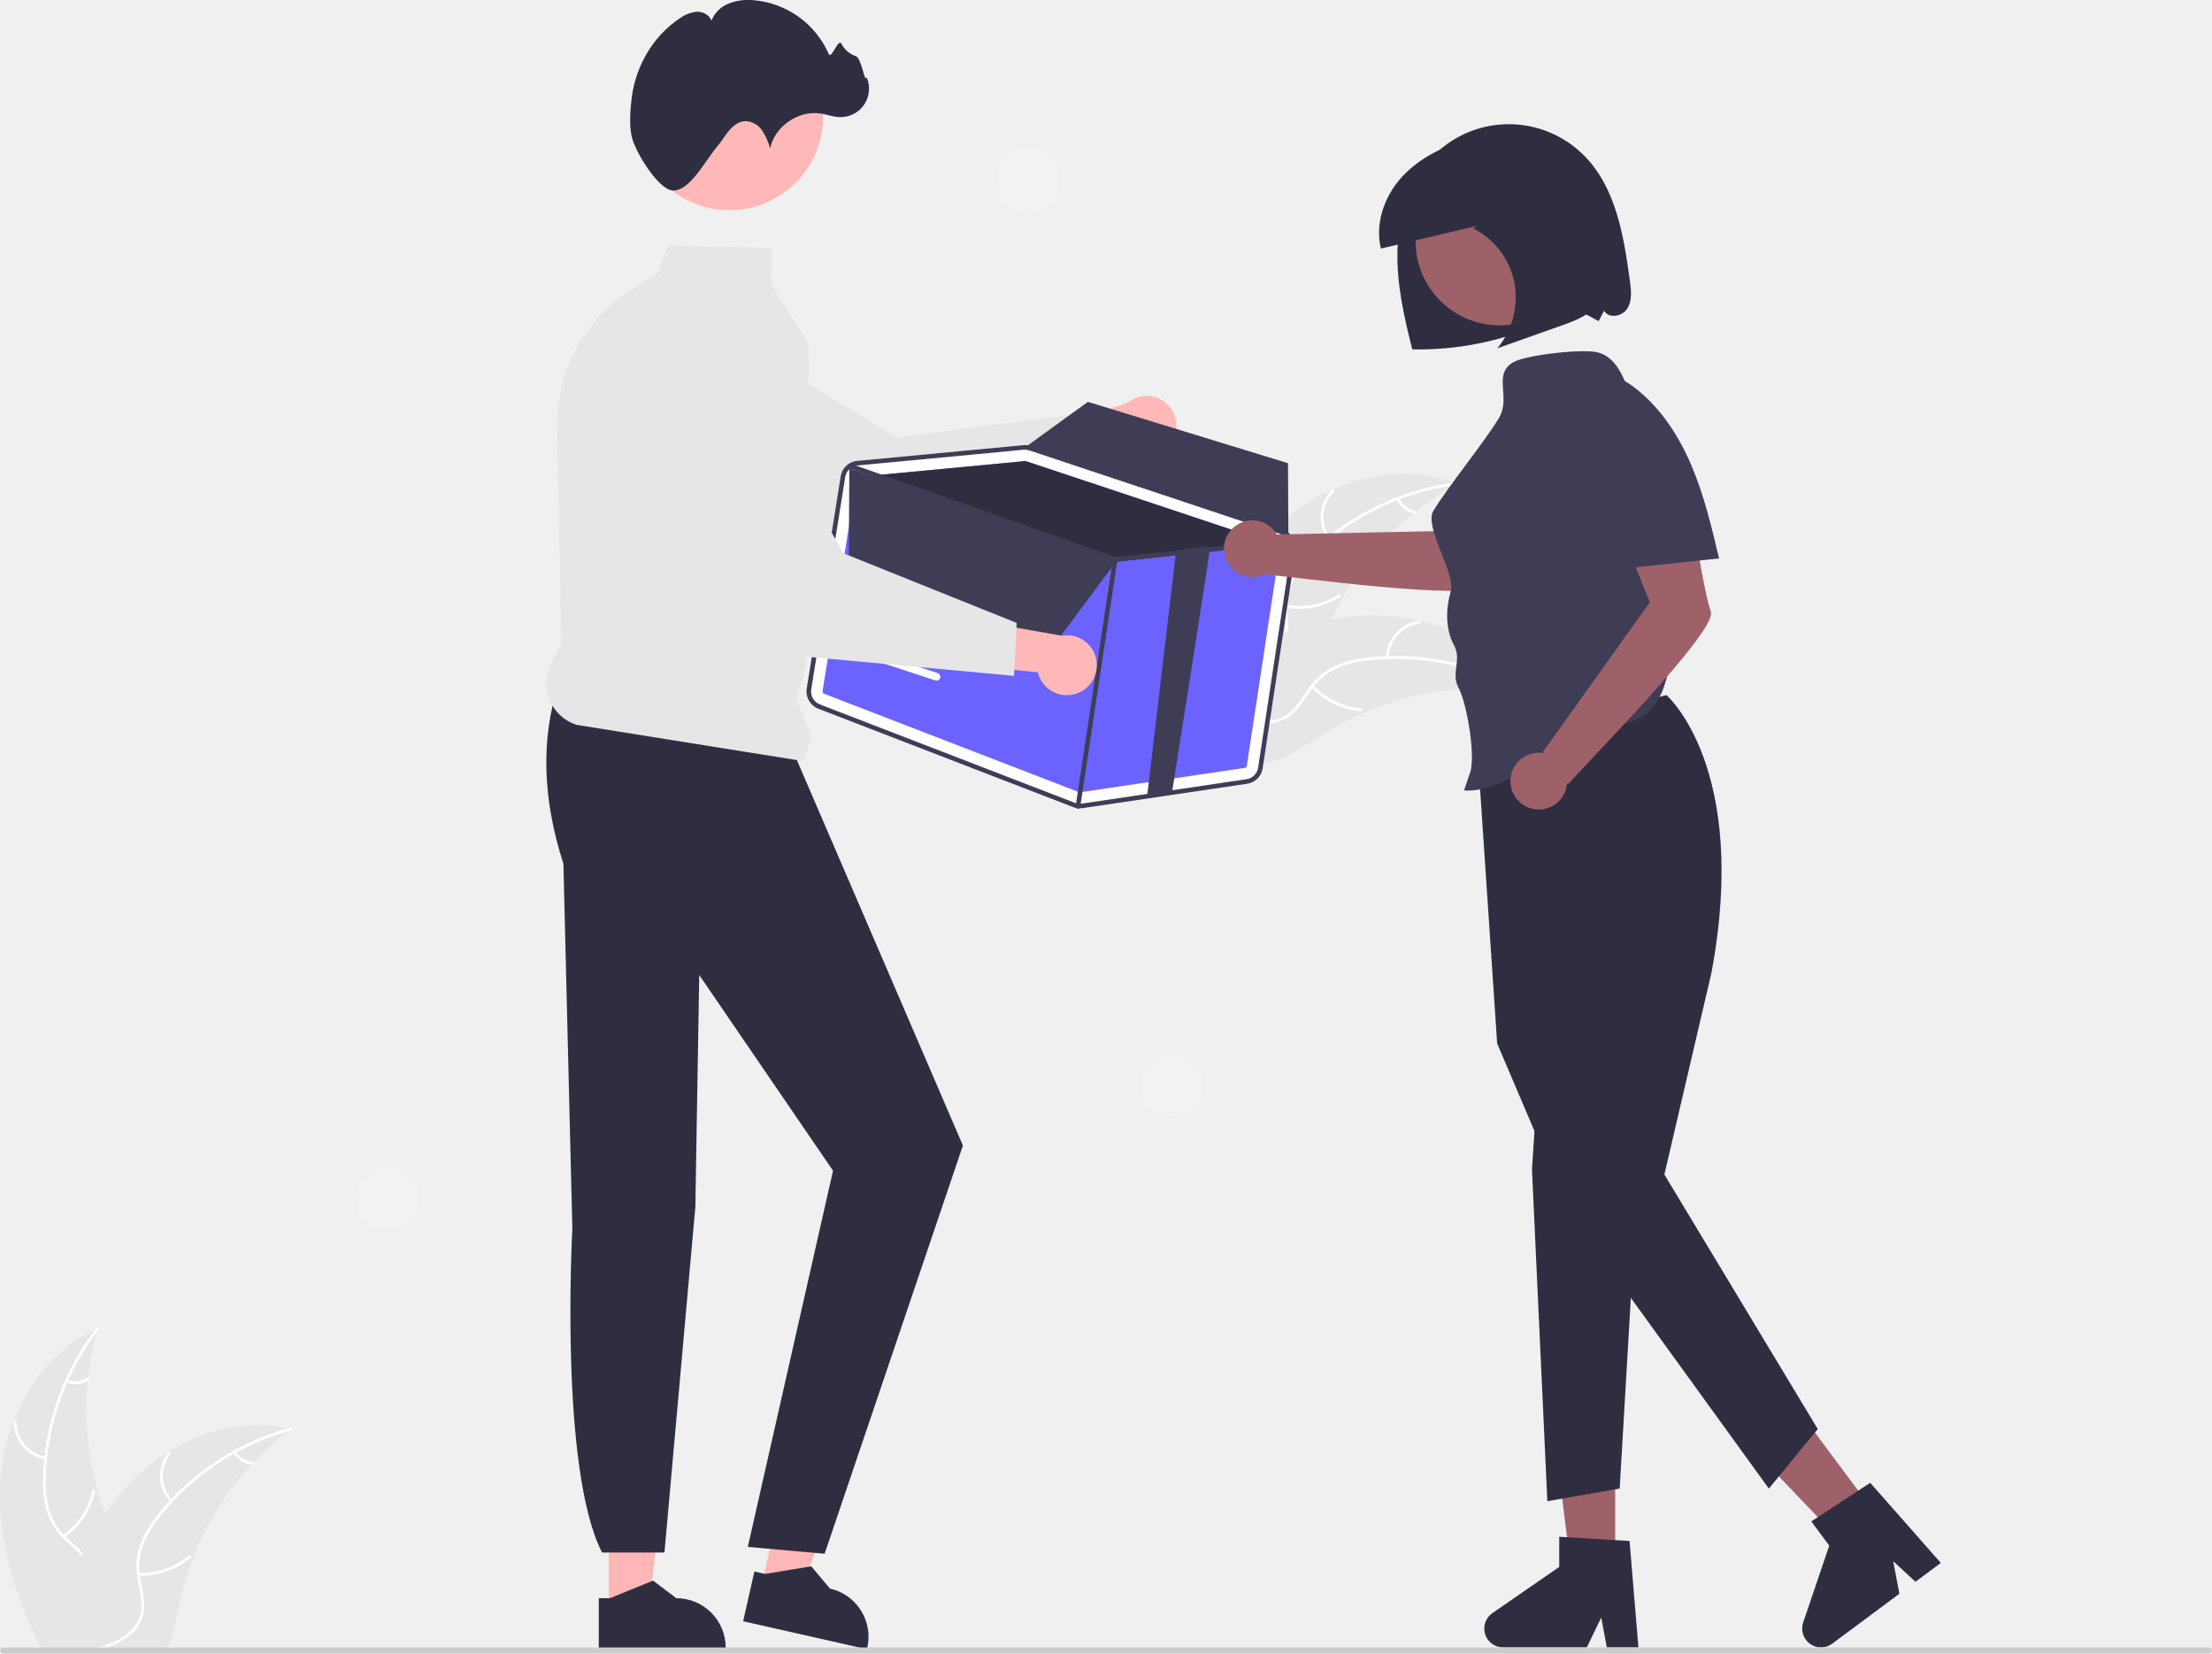
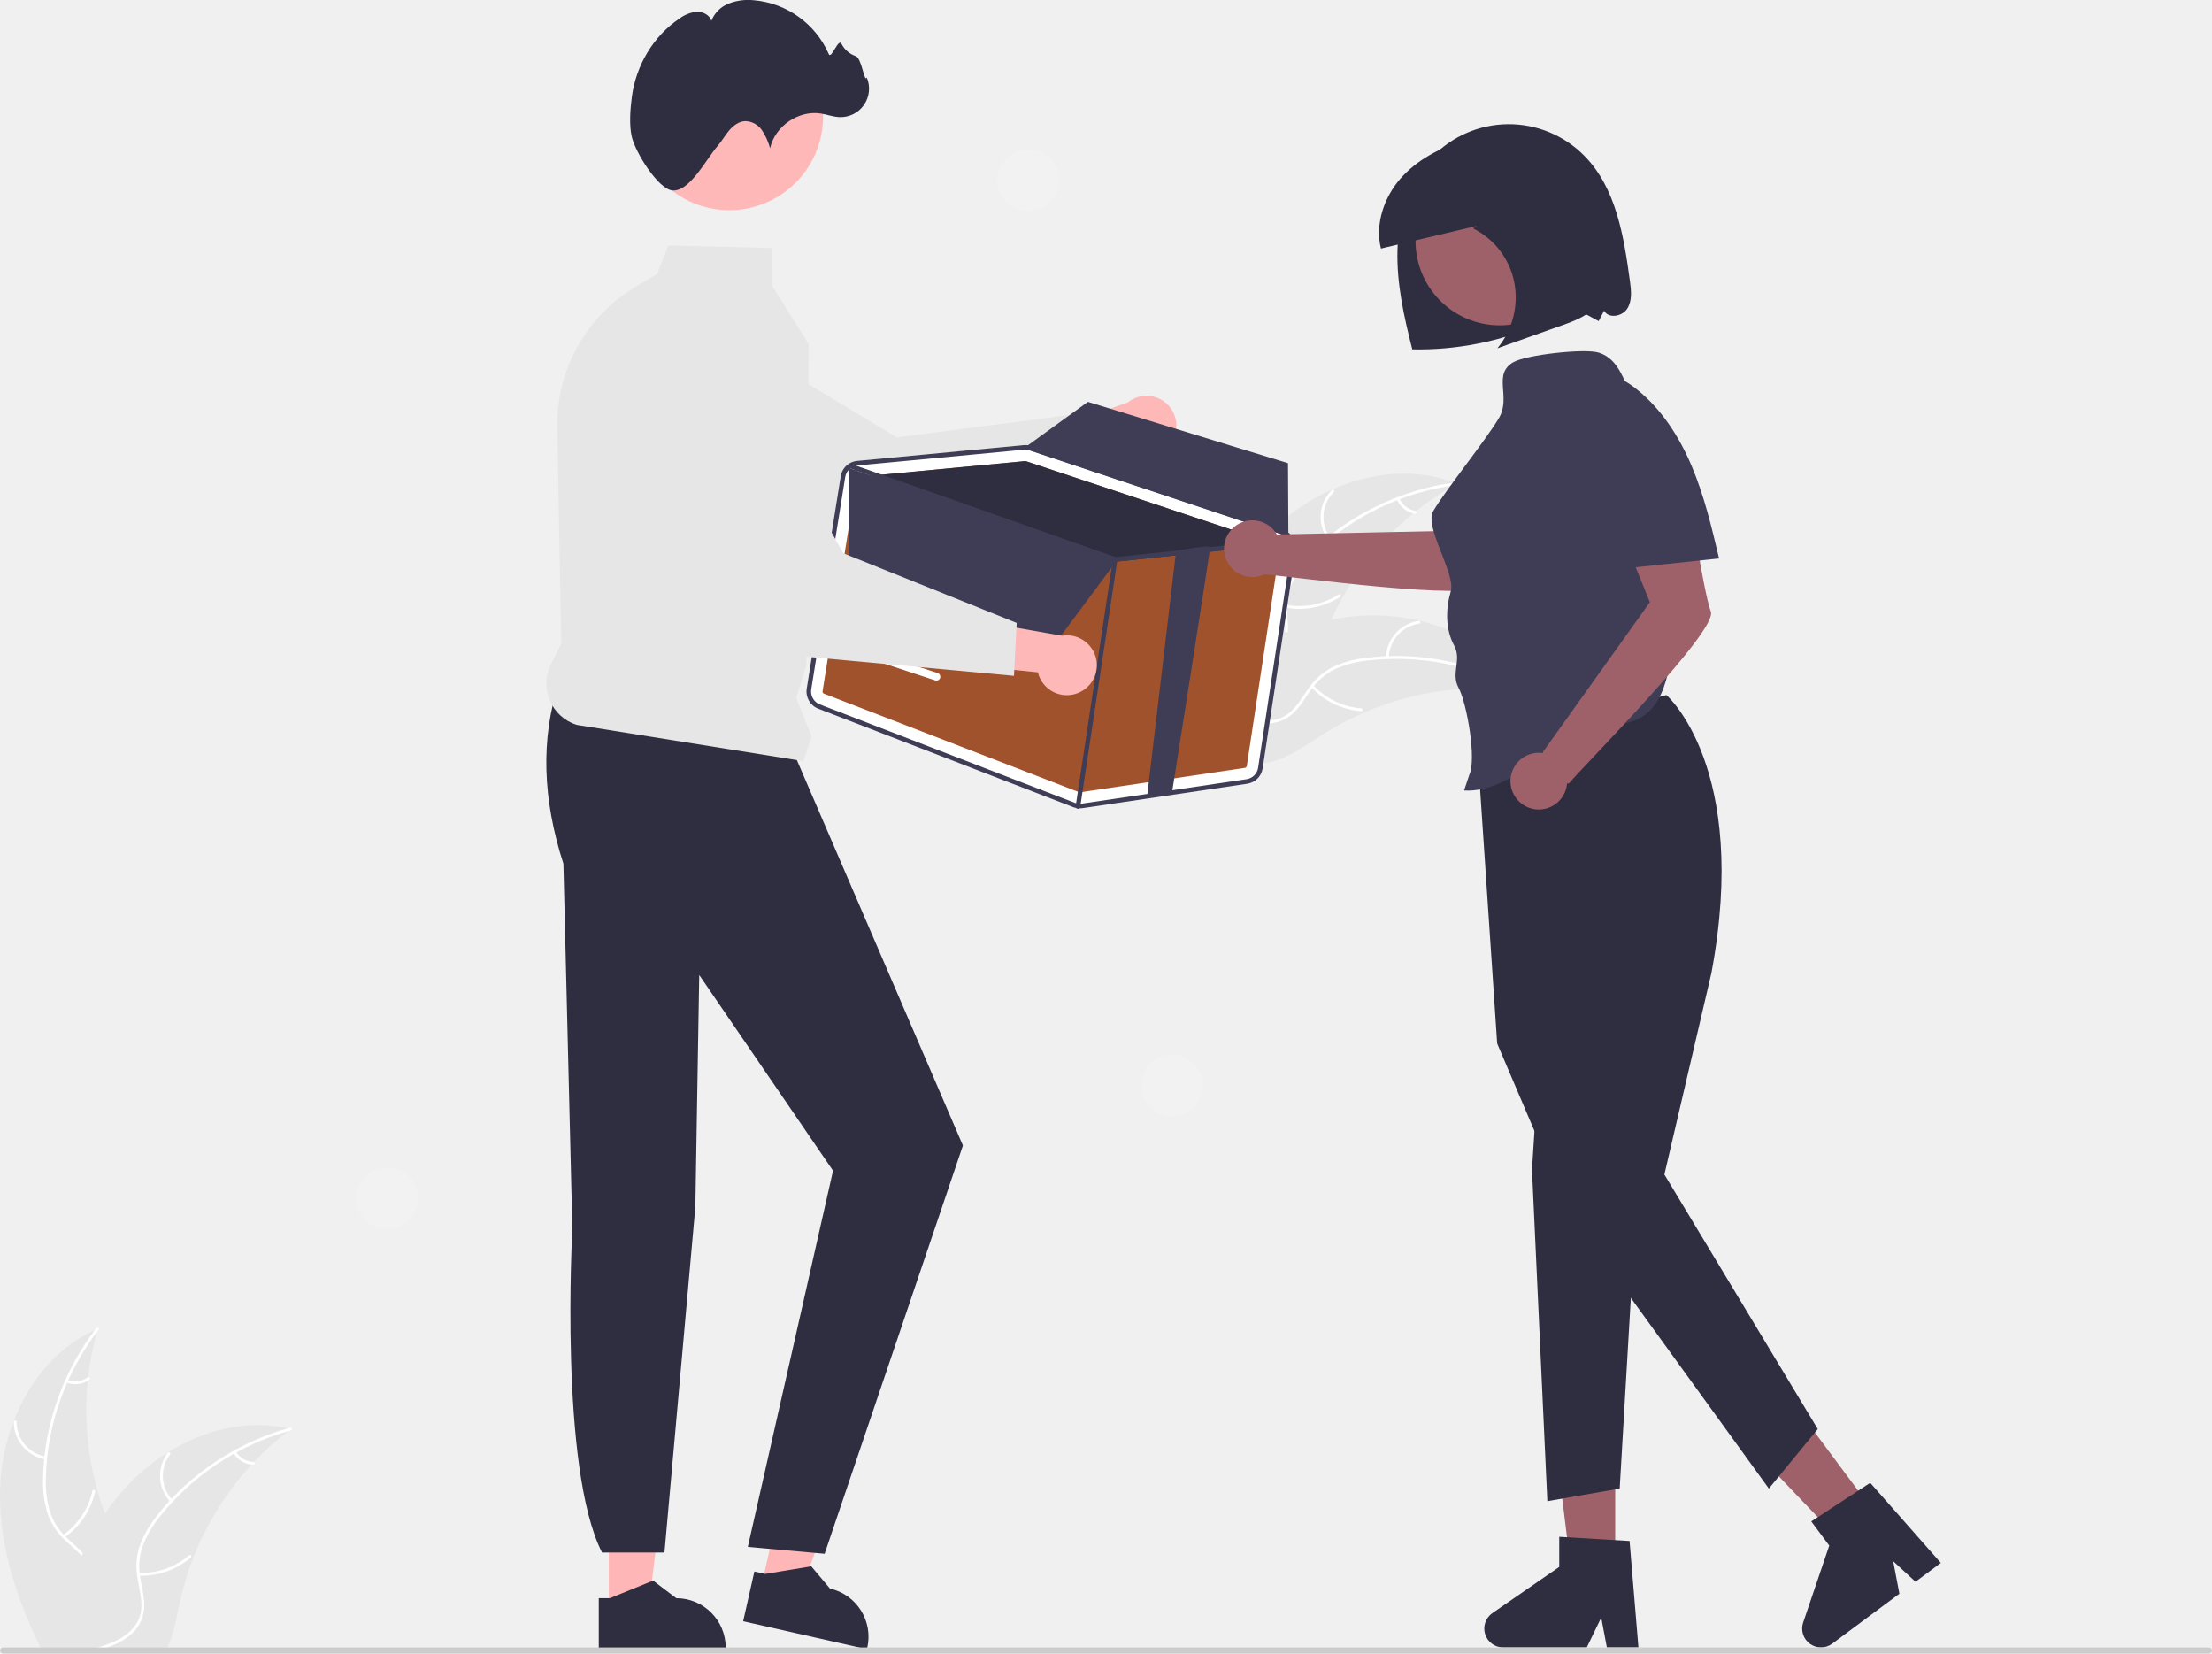
<svg xmlns="http://www.w3.org/2000/svg" width="862.703" height="644.786" viewBox="0 0 862.703 644.786" role="img" artist="Katerina Limpitsouni" source="https://undraw.co/">
  <polygon points="629.943 612.644 612.777 612.644 604.608 546.435 629.943 546.435 629.943 612.644" fill="#9e616a" />
  <path d="M807.651,769.992H795.341l-2.197-11.622-5.628,11.622H754.867A7.339,7.339,0,0,1,750.697,756.614l26.072-18.007v-11.749l27.424,1.637Z" transform="translate(-168.6484 -127.607)" fill="#2f2e41" />
  <polygon points="731.923 590.981 718.148 601.224 672.085 552.969 692.415 537.851 731.923 590.981" fill="#9e616a" />
  <path d="M925.588,737.048,915.71,744.393l-8.698-8.015,2.419,12.684-26.199,19.482a7.339,7.339,0,0,1-11.33-8.247l10.177-30.007-7.011-9.428,22.983-15.051Z" transform="translate(-168.6484 -127.607)" fill="#2f2e41" />
  <path d="M818.576,398.647s32.569,28.138,17.542,108.352l-18.345,78.597,59.829,99.256-19.077,23.208-77.78-107.433-28.185-66.114L744.652,416.843Z" transform="translate(-168.6484 -127.607)" fill="#2f2e41" />
  <polygon points="599.447 425.746 597.488 456.084 603.483 585.365 631.692 580.452 637.083 488.406 599.447 425.746" fill="#2f2e41" />
  <polygon points="237.445 628.211 252.796 628.21 260.098 569.001 237.443 569.002 237.445 628.211" fill="#ffb6b6" />
  <path d="M402.178,750.806l4.321-0,16.869-6.86,9.041,6.859H432.41A19.266,19.266,0,0,1,451.675,770.07v.626l-49.497.002Z" transform="translate(-168.6484 -127.607)" fill="#2f2e41" />
  <polygon points="296.932 618.538 311.905 621.918 332.071 565.772 309.972 560.782 296.932 618.538" fill="#ffb6b6" />
  <path d="M462.865,740.393l4.215.952,17.966-2.976,7.308,8.682.001 0a19.266,19.266,0,0,1,14.549,23.036l-.138.611L458.484,759.797Z" transform="translate(-168.6484 -127.607)" fill="#2f2e41" />
  <path d="M386.652,393.843c-7.197,21.706-6.436,45.268,1.73,70.556l3.491,142.378S386.671,700.146,403.454,733.002h24.34l12.051-134.751,1.513-90.446,52.182,76.306L460.305,730.799l29.957,2.678,53.934-159.191L477.652,419.843Z" transform="translate(-168.6484 -127.607)" fill="#2f2e41" />
  <path d="M667.346,332.015c18.617-16.777,46.309-25.212,69.537-15.805a115.466,115.466,0,0,0-51.888,59.935c-3.698,9.838-6.786,21.166-15.882,26.433-5.659,3.278-12.7,3.438-19.046,1.856-6.346-1.582-12.162-4.754-17.899-7.894l-1.632-.037C637.864,372.537,648.729,348.791,667.346,332.015Z" transform="translate(-168.6484 -127.607)" fill="#e6e6e6" />
  <path d="M736.753,316.719A98.692,98.692,0,0,0,681.847,342.65a42.5,42.5,0,0,0-8.345,10.377,24.376,24.376,0,0,0-2.818,12.516c.101,4.058.673,8.198-.214,12.21a14.925,14.925,0,0,1-7.425,9.689c-4.546,2.613-9.759,3.437-14.886,4.065-5.692.698-11.615,1.332-16.542,4.525-.597.387-1.162-.562-.566-.948,8.572-5.555,19.42-3.534,28.637-7.241,4.301-1.73,8.107-4.766,9.454-9.357,1.178-4.015.591-8.284.454-12.392a26.011,26.011,0,0,1,2.299-12.34,39.29,39.29,0,0,1,7.916-10.659,95.749,95.749,0,0,1,24.333-17.42A100.443,100.443,0,0,1,736.743,315.615c.703-.091.709,1.015.01,1.105Z" transform="translate(-168.6484 -127.607)" fill="#fff" />
  <path d="M686.447,337.791a14.807,14.807,0,0,1,1.632-19.104c.506-.499,1.305.265.798.764a13.711,13.711,0,0,0-1.482,17.774c.415.577-.536,1.14-.948.566Z" transform="translate(-168.6484 -127.607)" fill="#fff" />
  <path d="M670.362,363.491a28.539,28.539,0,0,0,20.394-4.083c.598-.385,1.164.564.566.948a29.685,29.685,0,0,1-21.23,4.206c-.701-.126-.427-1.197.27-1.071Z" transform="translate(-168.6484 -127.607)" fill="#fff" />
  <path d="M714.447,321.948a8.381,8.381,0,0,0,6.269,4.894c.702.117.427,1.188-.27,1.071a9.392,9.392,0,0,1-6.947-5.399.571.571,0,0,1,.191-.757.555.555,0,0,1,.757.191Z" transform="translate(-168.6484 -127.607)" fill="#fff" />
  <path d="M762.461,397.115c-.44-.061-.881-.122-1.328-.176a110.379,110.379,0,0,0-17.882-.908c-.462.007-.931.021-1.392.041a116.365,116.365,0,0,0-41.75,9.61,113.005,113.005,0,0,0-15.163,8.056c-6.688,4.234-13.602,9.358-21.078,11.085a19.386,19.386,0,0,1-2.362.421l-30.889-26.745c-.04-.096-.086-.185-.126-.282l-1.282-1.011c.239-.176.49-.353.729-.528.138-.102.283-.199.421-.301.094-.066.189-.133.27-.198.031-.022.063-.044.088-.059.081-.065.164-.117.239-.176q2.103-1.49,4.235-2.955c.006-.007.006-.007.019-.008a166.157,166.157,0,0,1,34.601-18.599c.367-.139.739-.285,1.12-.411a107.831,107.831,0,0,1,16.939-4.767,95.329,95.329,0,0,1,9.553-1.334,79.272,79.272,0,0,1,24.723,1.752c16.143,3.743,30.91,12.608,39.656,26.433C762.027,396.406,762.244,396.754,762.461,397.115Z" transform="translate(-168.6484 -127.607)" fill="#e6e6e6" />
  <path d="M762.052,397.446a98.692,98.692,0,0,0-59.452-12.353A42.5,42.5,0,0,0,689.69,388.354a24.376,24.376,0,0,0-9.785,8.297c-2.363,3.301-4.398,6.951-7.522,9.62a14.925,14.925,0,0,1-11.761,3.266c-5.203-.651-9.862-3.132-14.333-5.717-4.965-2.87-10.076-5.93-15.932-6.347-.71-.051-.59-1.149.119-1.098,10.189.726,17.633,8.871,27.225,11.46,4.476,1.208,9.343,1.075,13.182-1.779,3.358-2.496,5.459-6.258,7.823-9.621a26.011,26.011,0,0,1,9.265-8.469,39.29,39.29,0,0,1,12.738-3.745,95.749,95.749,0,0,1,29.917.742,100.443,100.443,0,0,1,32.085,11.596c.616.351-.045,1.237-.657.888Z" transform="translate(-168.6484 -127.607)" fill="#fff" />
  <path d="M709.199,383.983a14.807,14.807,0,0,1,12.805-14.271c.705-.093.883.997.177,1.091a13.711,13.711,0,0,0-11.884,13.299c-.016.711-1.114.588-1.098-.119Z" transform="translate(-168.6484 -127.607)" fill="#fff" />
  <path d="M680.883,394.819a28.539,28.539,0,0,0,18.742,9.018c.709.053.59,1.151-.119,1.098a29.685,29.685,0,0,1-19.483-9.424c-.484-.523.38-1.212.861-.692Z" transform="translate(-168.6484 -127.607)" fill="#fff" />
  <path d="M741.094,388.191a8.381,8.381,0,0,0,2.058,7.682c.49.516-.374,1.205-.861.692a9.392,9.392,0,0,1-2.296-8.493.571.571,0,0,1,.609-.49.555.555,0,0,1,.49.609Z" transform="translate(-168.6484 -127.607)" fill="#fff" />
  <path d="M219.922,754.743c-1.45,5.44-5.26,9.97-9.86,13.27-.75.54-1.52,1.04-2.3,1.51-.24.14-.48.29-.73.42q-.405.24-.81.45h-21.63c-.39-.79-.77-1.59-1.15-2.38-9.27-19.48-15.78-40.5-14.67-61.91a79.254,79.254,0,0,1,5.17-24.25c5.94-15.47,16.78-28.86,31.69-35.6.37-.17.76-.34,1.14-.5-.12.43-.24.85-.36,1.28a110.785,110.785,0,0,0-3.38,17.59c-.06.46-.11.92-.15,1.39a116.054,116.054,0,0,0,3.72,42.69c.01.03.02.07.03.1q1.275,4.605,2.96,9.07c.88,2.35,1.83,4.67,2.87,6.95C216.802,734.393,222.622,744.593,219.922,754.743Z" transform="translate(-168.6484 -127.607)" fill="#e6e6e6" />
  <path d="M207.042,646.203c-.21.28-.42.55-.63.83a98.129,98.129,0,0,0-11.12,18.76c-.16.33-.31.66-.44,1a97.814,97.814,0,0,0-7.82,29.24,1.49,1.49,0,0,0-.02.21c-.25,2.36-.4,4.74-.46,7.12a42.48,42.48,0,0,0,1.43,13.24,23.769,23.769,0,0,0,5.46,9.42c.25.27.5.54.77.8.2.21.42.42.63.62,2.02,1.93,4.23,3.72,6.13,5.79a21.432,21.432,0,0,1,2.35,3,14.904,14.904,0,0,1,1.6,12.1c-1.36,5.06-4.47,9.33-7.65,13.4-1.59,2.04-3.23,4.1-4.65,6.28-.52.78-1,1.57-1.44,2.38h-1.26c.42-.81.88-1.6,1.38-2.38,3.65-5.75,8.84-10.69,11.53-17.02,1.82-4.27,2.37-9.11.07-13.3a17.682,17.682,0,0,0-2.43-3.38c-1.83-2.07-4.02-3.84-6.01-5.71-.5-.47-.99-.95-1.46-1.45a24.964,24.964,0,0,1-5.64-8.9,39.23,39.23,0,0,1-1.94-13.13c0-2.84.15-5.7.43-8.54.03-.36.07-.73.11-1.1a100.767,100.767,0,0,1,19.67-49.23c.2-.28.41-.55.62-.82C206.682,644.873,207.472,645.653,207.042,646.203Z" transform="translate(-168.6484 -127.607)" fill="#fff" />
  <path d="M186.365,696.678a14.807,14.807,0,0,1-12.354-14.663.553.553,0,0,1,1.105-.024,13.711,13.711,0,0,0,11.52,13.616c.701.114.427,1.185-.27,1.071Z" transform="translate(-168.6484 -127.607)" fill="#fff" />
  <path d="M193.164,726.224a28.539,28.539,0,0,0,11.533-17.308c.151-.695,1.222-.424,1.071.27a29.685,29.685,0,0,1-12.038,17.986c-.585.406-1.148-.544-.566-.948Z" transform="translate(-168.6484 -127.607)" fill="#fff" />
  <path d="M194.961,665.676a8.381,8.381,0,0,0,7.893-.972c.579-.414,1.142.538.566.948a9.392,9.392,0,0,1-8.73,1.094.571.571,0,0,1-.4-.671.555.555,0,0,1,.671-.4Z" transform="translate(-168.6484 -127.607)" fill="#fff" />
  <path d="M282.062,684.873c-.35.27-.71.54-1.06.82a110.362,110.362,0,0,0-13.29,12c-.32.33-.64.67-.95,1.01l-.01.01a116.347,116.347,0,0,0-22.66,36.14l-.03.09c-.01.03-.02.05-.03.08a114.443,114.443,0,0,0-5.03,16.42c-1.22,5.46-2.22,11.31-4.13,16.57-.29.81-.61,1.61-.95,2.38h-44.46c.15-.79.31-1.59.47-2.38a160.302,160.302,0,0,1,10.54-33.7c.16-.36.32-.72.5-1.08a108.305,108.305,0,0,1,8.61-15.35.01.01,0,0,1,.01-.01,94.956,94.956,0,0,1,5.8-7.69,79.119,79.119,0,0,1,18.72-16.24c.04-.03.09-.05.13-.08,14.04-8.71,30.68-12.86,46.59-9.27h.01C281.252,684.683,281.652,684.773,282.062,684.873Z" transform="translate(-168.6484 -127.607)" fill="#e6e6e6" />
  <path d="M282.012,685.403c-.34.09-.68.19-1.01.29a98.589,98.589,0,0,0-20.17,8.27c-.32.17-.64.35-.96.53a98.255,98.255,0,0,0-23.79,18.59.035.035,0,0,0-.01.02c-.08.08-.17.17-.24.25-1.6,1.72-3.14,3.51-4.6,5.35a42.769,42.769,0,0,0-6.82,11.43,23.674,23.674,0,0,0-1.31,10.81c.03.37.08.73.13,1.1.04.29.08.58.13.88.66,4.01,1.8,8.03,1.48,12.12a14.909,14.909,0,0,1-6.01,10.63,23.794,23.794,0,0,1-3.68,2.34,36.852,36.852,0,0,1-5.77,2.38h-3.93c.53-.15,1.05-.3,1.58-.45a48.212,48.212,0,0,0,5.53-1.93,26.912,26.912,0,0,0,3-1.48c4.02-2.31,7.37-5.85,8.07-10.58.61-4.14-.57-8.28-1.27-12.33-.12-.7-.23-1.39-.29-2.08a24.439,24.439,0,0,1,.85-10.46,39.062,39.062,0,0,1,6.36-11.66,83.355,83.355,0,0,1,5.48-6.55q.36-.405.75-.81a100.901,100.901,0,0,1,24.21-18.73h.01a99.288,99.288,0,0,1,21.1-8.74h.01c.33-.1.67-.2,1-.29C282.532,684.123,282.692,685.213,282.012,685.403Z" transform="translate(-168.6484 -127.607)" fill="#fff" />
  <path d="M235.116,713.252a14.807,14.807,0,0,1-1.036-19.145c.432-.564,1.329.081.896.646A13.711,13.711,0,0,0,235.977,712.56c.491.514-.372,1.203-.861.692Z" transform="translate(-168.6484 -127.607)" fill="#fff" />
  <path d="M222.755,740.937a28.539,28.539,0,0,0,19.629-6.876c.539-.464,1.231.397.692.861a29.685,29.685,0,0,1-20.441,7.113c-.712-.028-.589-1.126.119-1.098Z" transform="translate(-168.6484 -127.607)" fill="#fff" />
  <path d="M260.644,693.674a8.381,8.381,0,0,0,6.888,3.977c.712.019.588,1.117-.119,1.098a9.392,9.392,0,0,1-7.629-4.382.571.571,0,0,1,.084-.776.555.555,0,0,1,.776.084Z" transform="translate(-168.6484 -127.607)" fill="#fff" />
  <path d="M625.031,300.737a11.599,11.599,0,0,1-17.767.838l-37.8,16.44,3.682-21.102,35.331-12.377a11.662,11.662,0,0,1,16.554,16.201Z" transform="translate(-168.6484 -127.607)" fill="#ffb8b8" />
  <path d="M599.806,307.325l-87.798,39.108-.188-.067-100.067-35.659a32.96,32.96,0,0,1-14.782-42.756h0a32.924,32.924,0,0,1,46.987-14.637l74.469,44.859,72.211-9.359Z" transform="translate(-168.6484 -127.607)" fill="#e6e6e6" />
  <path d="M1031.352,771.203a1.187,1.187,0,0,1-1.19,1.19h-860.29a1.19,1.19,0,0,1,0-2.38h860.29A1.187,1.187,0,0,1,1031.352,771.203Z" transform="translate(-168.6484 -127.607)" fill="#ccc" />
  <path d="M481.992,424.404l-88.506-14.157a16.893,16.893,0,0,1-9.956-23.646l4.014-8.028-1.559-84.347A62.482,62.482,0,0,1,416.322,239.572l8.631-5.161,4.362-11.077,40.22.981.117,14.527,14.404,22.968-0.0.095-.904,125.014-3.97,12.901,6.002,15.006Z" transform="translate(-168.6484 -127.607)" fill="#e6e6e6" />
  <circle cx="284.459" cy="45.41" r="36.544" fill="#ffb8b8" />
  <path d="M415.054,180.984c-1.09-4.592-.59-11.053.026-15.677,1.615-12.121,8.346-23.645,18.573-30.47a13.38,13.38,0,0,1,6.665-2.648c2.419-.101,5.042,1.194,5.785,3.499a11.993,11.993,0,0,1,6.766-6.709,21.136,21.136,0,0,1,9.631-1.297,35.197,35.197,0,0,1,29.363,20.989c.976,2.319,3.702-6.246,4.939-4.055a9.741,9.741,0,0,0,5.524,4.853c2.423.676,3.408,10.66,4.361,8.332a11.098,11.098,0,0,1-10.611,15.475c-2.466-.092-4.825-.999-7.262-1.39-8.715-1.396-17.96,4.923-19.823,13.551a23.987,23.987,0,0,0-3.156-7.021,8.119,8.119,0,0,0-6.513-3.579c-2.48.093-4.659,1.714-6.268,3.603s-2.817,4.093-4.438,5.972c-4.755,5.513-11.187,18.37-17.965,17.432C425.303,201.103,416.542,187.253,415.054,180.984Z" transform="translate(-168.6484 -127.607)" fill="#2f2e41" />
  <path d="M674.012,342.148a7.133,7.133,0,0,0-4.807-7.854l-98.413-32.777a7.132,7.132,0,0,0-2.933-.337l-24.667,2.333-14.154,1.343-26.119,2.468a7.155,7.155,0,0,0-6.384,5.99l-13.261,82.838a7.186,7.186,0,0,0,4.484,7.796l99.44,38.384a6.947,6.947,0,0,0,1.446.388,7.136,7.136,0,0,0,2.176.016l64.255-9.523a7.121,7.121,0,0,0,6.023-5.999Z" transform="translate(-168.6484 -127.607)" fill="#fff" />
-   <path d="M490.013,398.11l99.44,38.382a.897.897,0,0,0,.457.054l64.247-9.522a.883.883,0,0,0,.755-.752l12.92-85.067a.905.905,0,0,0-.599-.982l-.662-.224-97.758-32.546a.678.678,0,0,0-.137-.033.887.887,0,0,0-.23-.012l-60.164,5.693-4.774.448a.903.903,0,0,0-.795.748l-13.259,82.834A.897.897,0,0,0,490.013,398.11Z" transform="translate(-168.6484 -127.607)" fill="#6c63ff" />
+   <path d="M490.013,398.11l99.44,38.382a.897.897,0,0,0,.457.054l64.247-9.522a.883.883,0,0,0,.755-.752l12.92-85.067a.905.905,0,0,0-.599-.982l-.662-.224-97.758-32.546a.678.678,0,0,0-.137-.033.887.887,0,0,0-.23-.012l-60.164,5.693-4.774.448a.903.903,0,0,0-.795.748l-13.259,82.834A.897.897,0,0,0,490.013,398.11Z" transform="translate(-168.6484 -127.607)" fill="#A0522D" />
  <path d="M508.282,313.102l60.164-5.693a.887.887,0,0,1,.23.012.678.678,0,0,1,.137.033l97.758,32.546-25.787,2.73-9.65,1.017-27.46,2.901a1.939,1.939,0,0,1-.241-.003c-.049-.015-.098-.029-.156-.045Z" transform="translate(-168.6484 -127.607)" fill="#2f2e41" />
  <path d="M487.758,403.952l99.44,38.382a6.722,6.722,0,0,0,1.45.38,7.224,7.224,0,0,0,2.177.027l64.247-9.522a7.135,7.135,0,0,0,6.028-6.004l12.91-85.068a7.19,7.19,0,0,0-.418-3.717c-.065-.157-.131-.314-.207-.462a6.99,6.99,0,0,0-2.264-2.698,7.138,7.138,0,0,0-1.916-.977l-.117-.041-98.292-32.738a8.955,8.955,0,0,0-1.227-.298,7.086,7.086,0,0,0-1.715-.033l-24.663,2.325-14.153,1.35L502.917,307.326a7.092,7.092,0,0,0-3.019.997,1.329,1.329,0,0,0-.202.121,1.192,1.192,0,0,0-.13.098,7.148,7.148,0,0,0-3.027,4.764l-13.27,82.843A7.194,7.194,0,0,0,487.758,403.952Zm10.542-90.357a5.3,5.3,0,0,1,1.27-2.671,4.651,4.651,0,0,1,.676-.659,5.317,5.317,0,0,1,2.324-1.084,4.059,4.059,0,0,1,.509-.072l43.985-4.155,20.965-1.995c.142-.017.273-.014.404-.022a5.007,5.007,0,0,1,.948.07,4.145,4.145,0,0,1,.845.201l98.408,32.779c.078.028.146.054.223.082a5.218,5.218,0,0,1,2.273,1.654,5.259,5.259,0,0,1,1.121,4.145l-12.921,85.077a5.349,5.349,0,0,1-4.509,4.502l-64.257,9.521a5.413,5.413,0,0,1-2.723-.31l-99.441-38.372a5.402,5.402,0,0,1-3.359-5.846Z" transform="translate(-168.6484 -127.607)" fill="#3f3d56" />
  <path d="M499.352,308.994a.877.877,0,0,1,.268-.386,1.051,1.051,0,0,1,.129-.088c.042-.016.084-.042.126-.058a.873.873,0,0,1,.624-.011l2.07.73,101.116,35.669,23.665-2.5,13.243-1.397,28.029-2.967,2.506-.263.487-.054a.904.904,0,0,1,.952.654.739.739,0,0,1,.026.143.893.893,0,0,1-.55.922.988.988,0,0,1-.248.067l-3.409.357-27.603,2.918-9.65,1.017-27.46,2.901a1.939,1.939,0,0,1-.241-.003c-.049-.015-.098-.029-.156-.045L500.245,310.265l-.35-.124a.67.67,0,0,1-.219-.121A.91.91,0,0,1,499.352,308.994Z" transform="translate(-168.6484 -127.607)" fill="#3f3d56" />
  <path d="M588.919,442.975a.894.894,0,0,1-.743-1.016l14.517-96.334a.894.894,0,0,1,1.017-.751l.008.001a.894.894,0,0,1,.743,1.016l-14.517,96.334a.894.894,0,0,1-1.017.751Z" transform="translate(-168.6484 -127.607)" fill="#3f3d56" />
  <path d="M625.716,436.863l-9.655,1.019,11.293-95.535s12.895-2.335,13.24-1.398C640.806,341.508,625.808,436.251,625.716,436.863Z" transform="translate(-168.6484 -127.607)" fill="#3f3d56" />
  <polygon points="331.25 182.533 330.99 226.1 408.116 255.488 435.813 218.284 331.25 182.533" fill="#3f3d56" />
  <path d="M671.131,337.725a5.301,5.301,0,0,0-2.497-1.737l-98.406-32.778a5.106,5.106,0,0,0-.848-.207,5.009,5.009,0,0,0-.951-.071l.16-.997.985-.713,23.368-16.919,78.041,23.917.135,27.052Z" transform="translate(-168.6484 -127.607)" fill="#3f3d56" />
  <path d="M503.829,380.08a1.513,1.513,0,0,1,.326.068l30.194,9.917a1.5,1.5,0,0,1-.936,2.851l-30.194-9.917a1.5,1.5,0,0,1,.61-2.919Z" transform="translate(-168.6484 -127.607)" fill="#fff" />
  <circle cx="457.003" cy="423.236" r="12" fill="#f2f2f2" />
  <circle cx="151.003" cy="467.236" r="12" fill="#f2f2f2" />
  <circle cx="401.003" cy="70.236" r="12" fill="#f2f2f2" />
  <path d="M589.34,397.729A11.599,11.599,0,0,1,573.433,389.771L532.421,385.628l13.53-16.606,36.871,6.481a11.662,11.662,0,0,1,6.518,22.226Z" transform="translate(-168.6484 -127.607)" fill="#ffb8b8" />
  <path d="M564.115,391.141l-95.708-8.818-.131-.151L398.425,302.135a32.96,32.96,0,0,1,8.013-44.523h0a32.924,32.924,0,0,1,48.144,10.209l43.022,75.544,67.565,27.147Z" transform="translate(-168.6484 -127.607)" fill="#e6e6e6" />
  <path d="M804.339,237.224c-2.377-17.434-5.358-36.152-17.654-48.737a41.35,41.35,0,0,0-59.744.618c-8.951,9.549-12.904,22.957-13.265,36.04s2.552,26.021,5.784,38.703a119.29,119.29,0,0,0,49.786-9.799c3.926-1.704,7.789-3.631,11.937-4.686,4.148-1.056,7.105,1.601,10.963,3.453l2.118-4.055c1.734,3.227,7.102,2.27,9.05-.832C805.26,244.826,804.834,240.853,804.339,237.224Z" transform="translate(-168.6484 -127.607)" fill="#2f2e41" />
  <path d="M736.532,334.532l-69.876,1.494a11.055,11.055,0,1,0-4.94,15.574c9.268.527,81.772,10.817,86.097,4.185,4.39-6.731,27.824-30.486,27.824-30.486l-18.013-25.644Z" transform="translate(-168.6484 -127.607)" fill="#9e616a" />
  <circle cx="584.911" cy="94.035" r="32.83" fill="#9e616a" />
-   <path d="M599.361,299.184" transform="translate(-168.6484 -127.607)" fill="#6c63ff" />
+   <path d="M599.361,299.184" transform="translate(-168.6484 -127.607)" fill="#A0522D" />
  <path d="M806.142,284.811c-3.869-7.7-5.749-17.212-13.997-19.708-5.57-1.686-28.097.84-33.173,3.686-8.444,4.733-.792,13.602-5.773,21.902-5.415,9.023-20.132,27.13-25.547,36.152-3.723,6.203,8.817,24.409,6.804,31.358-2.013,6.948-2.11,14.747,1.32,21.117,3.069,5.701-1.371,10.745,1.715,16.437,3.21,5.92,7.148,28.053,4.161,34.088l-2,6c19.847,1.166,36.535-22.544,56.258-25.042,4.899-.62,9.986-1.431,14.023-4.274,5.946-4.189,8.297-11.789,9.766-18.913A159.326,159.326,0,0,0,806.142,284.811Z" transform="translate(-168.6484 -127.607)" fill="#3f3d56" />
  <path d="M835.898,366.112c-2.764-7.546-7.769-40.537-7.769-40.537l-31.324-.918,15.314,37.772-41.79,58.503s.077.129.218.358a11.052,11.052,0,1,0,9.27,11.745.763.763,0,0,0,.958-.164C785.425,427.035,838.662,373.658,835.898,366.112Z" transform="translate(-168.6484 -127.607)" fill="#9e616a" />
  <path d="M839.083,345.277c-2.875-12.135-5.772-24.335-10.619-35.826s-11.787-22.343-21.547-30.105c-3.12-2.482-6.609-4.672-10.521-5.444-3.911-.772-8.32.092-11.067,2.981-4.396,4.624-3.073,12.045-1.461,18.218Q791,322.402,798.131,349.703q20.594-2.183,41.188-4.366Z" transform="translate(-168.6484 -127.607)" fill="#3f3d56" />
  <path d="M793.787,226.196c-1.209-7.942-2.472-15.95-5.312-23.429-2.84-7.478-7.419-14.482-13.986-18.719-10.399-6.707-23.862-5.414-35.521-1.555-9.016,2.984-17.818,7.519-24.176,14.809-6.358,7.291-9.93,17.694-7.564,27.227q18.655-4.407,37.309-8.815l-1.361.962a30.038,30.038,0,0,1,16.031,20.893,31.122,31.122,0,0,1-6.566,25.848q12.722-4.513,25.445-9.026c5.235-1.857,10.838-3.997,13.943-8.76C795.627,240.107,794.791,232.787,793.787,226.196Z" transform="translate(-168.6484 -127.607)" fill="#2f2e41" />
</svg>
